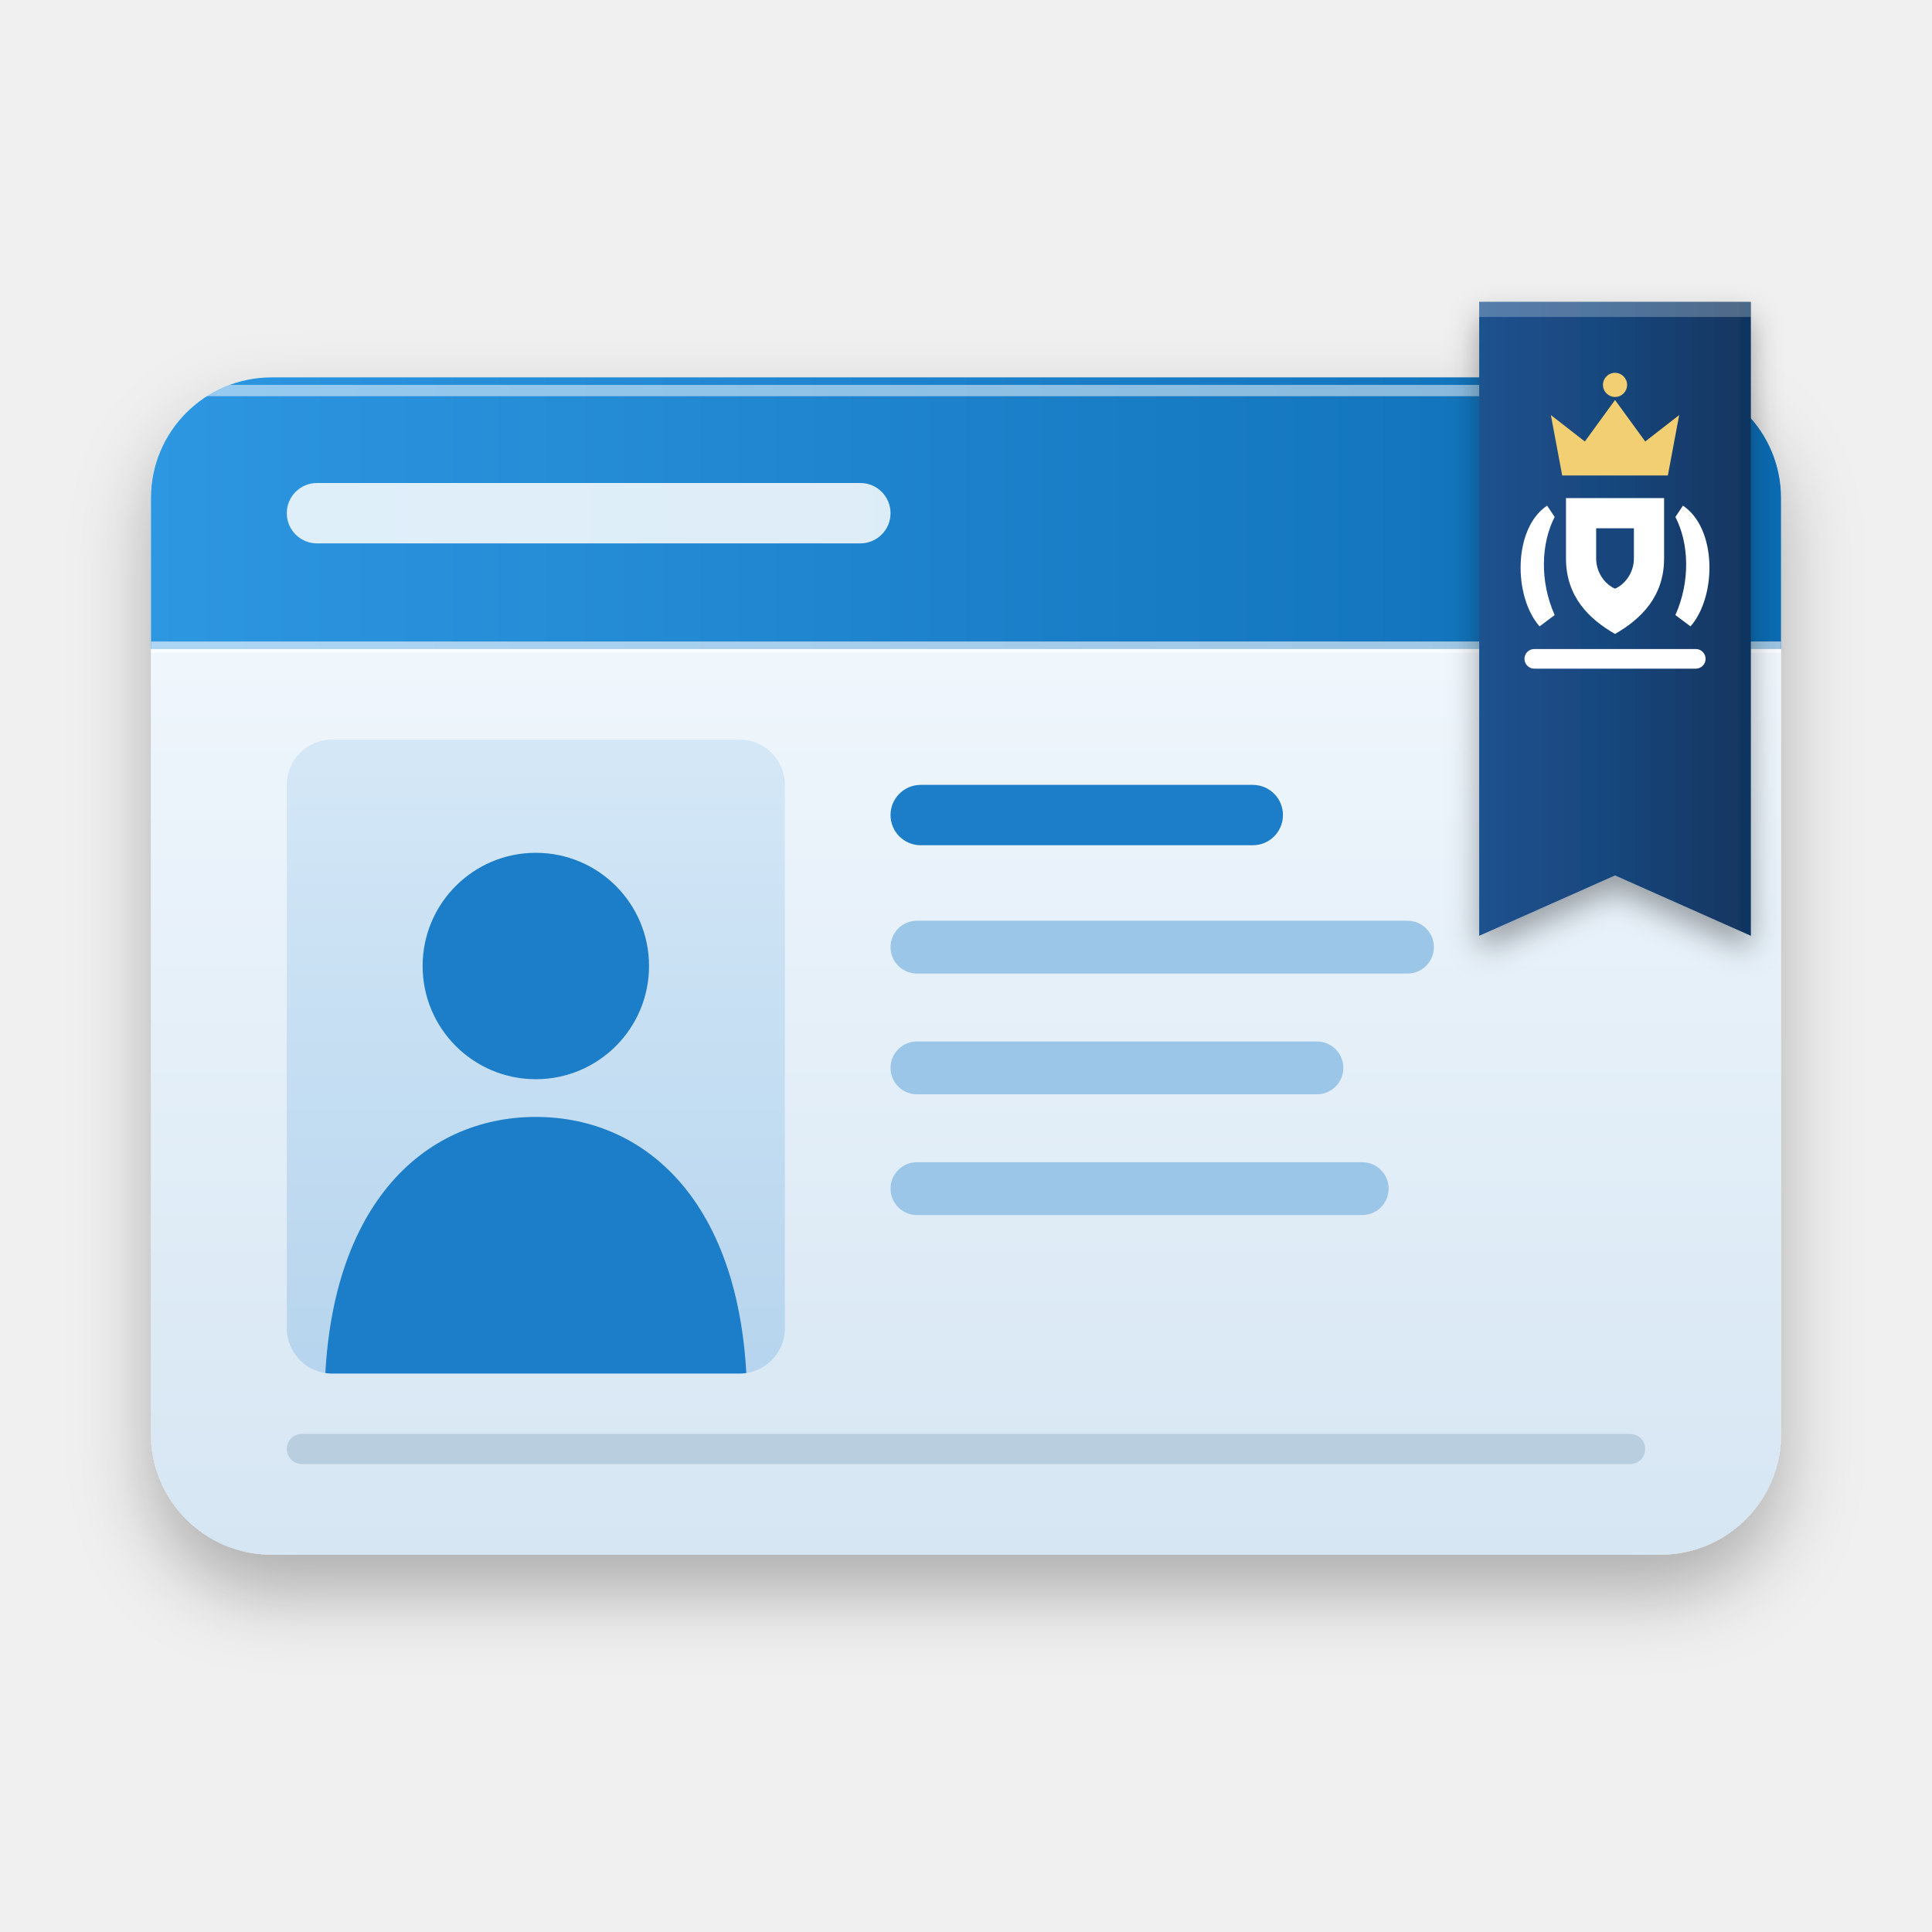
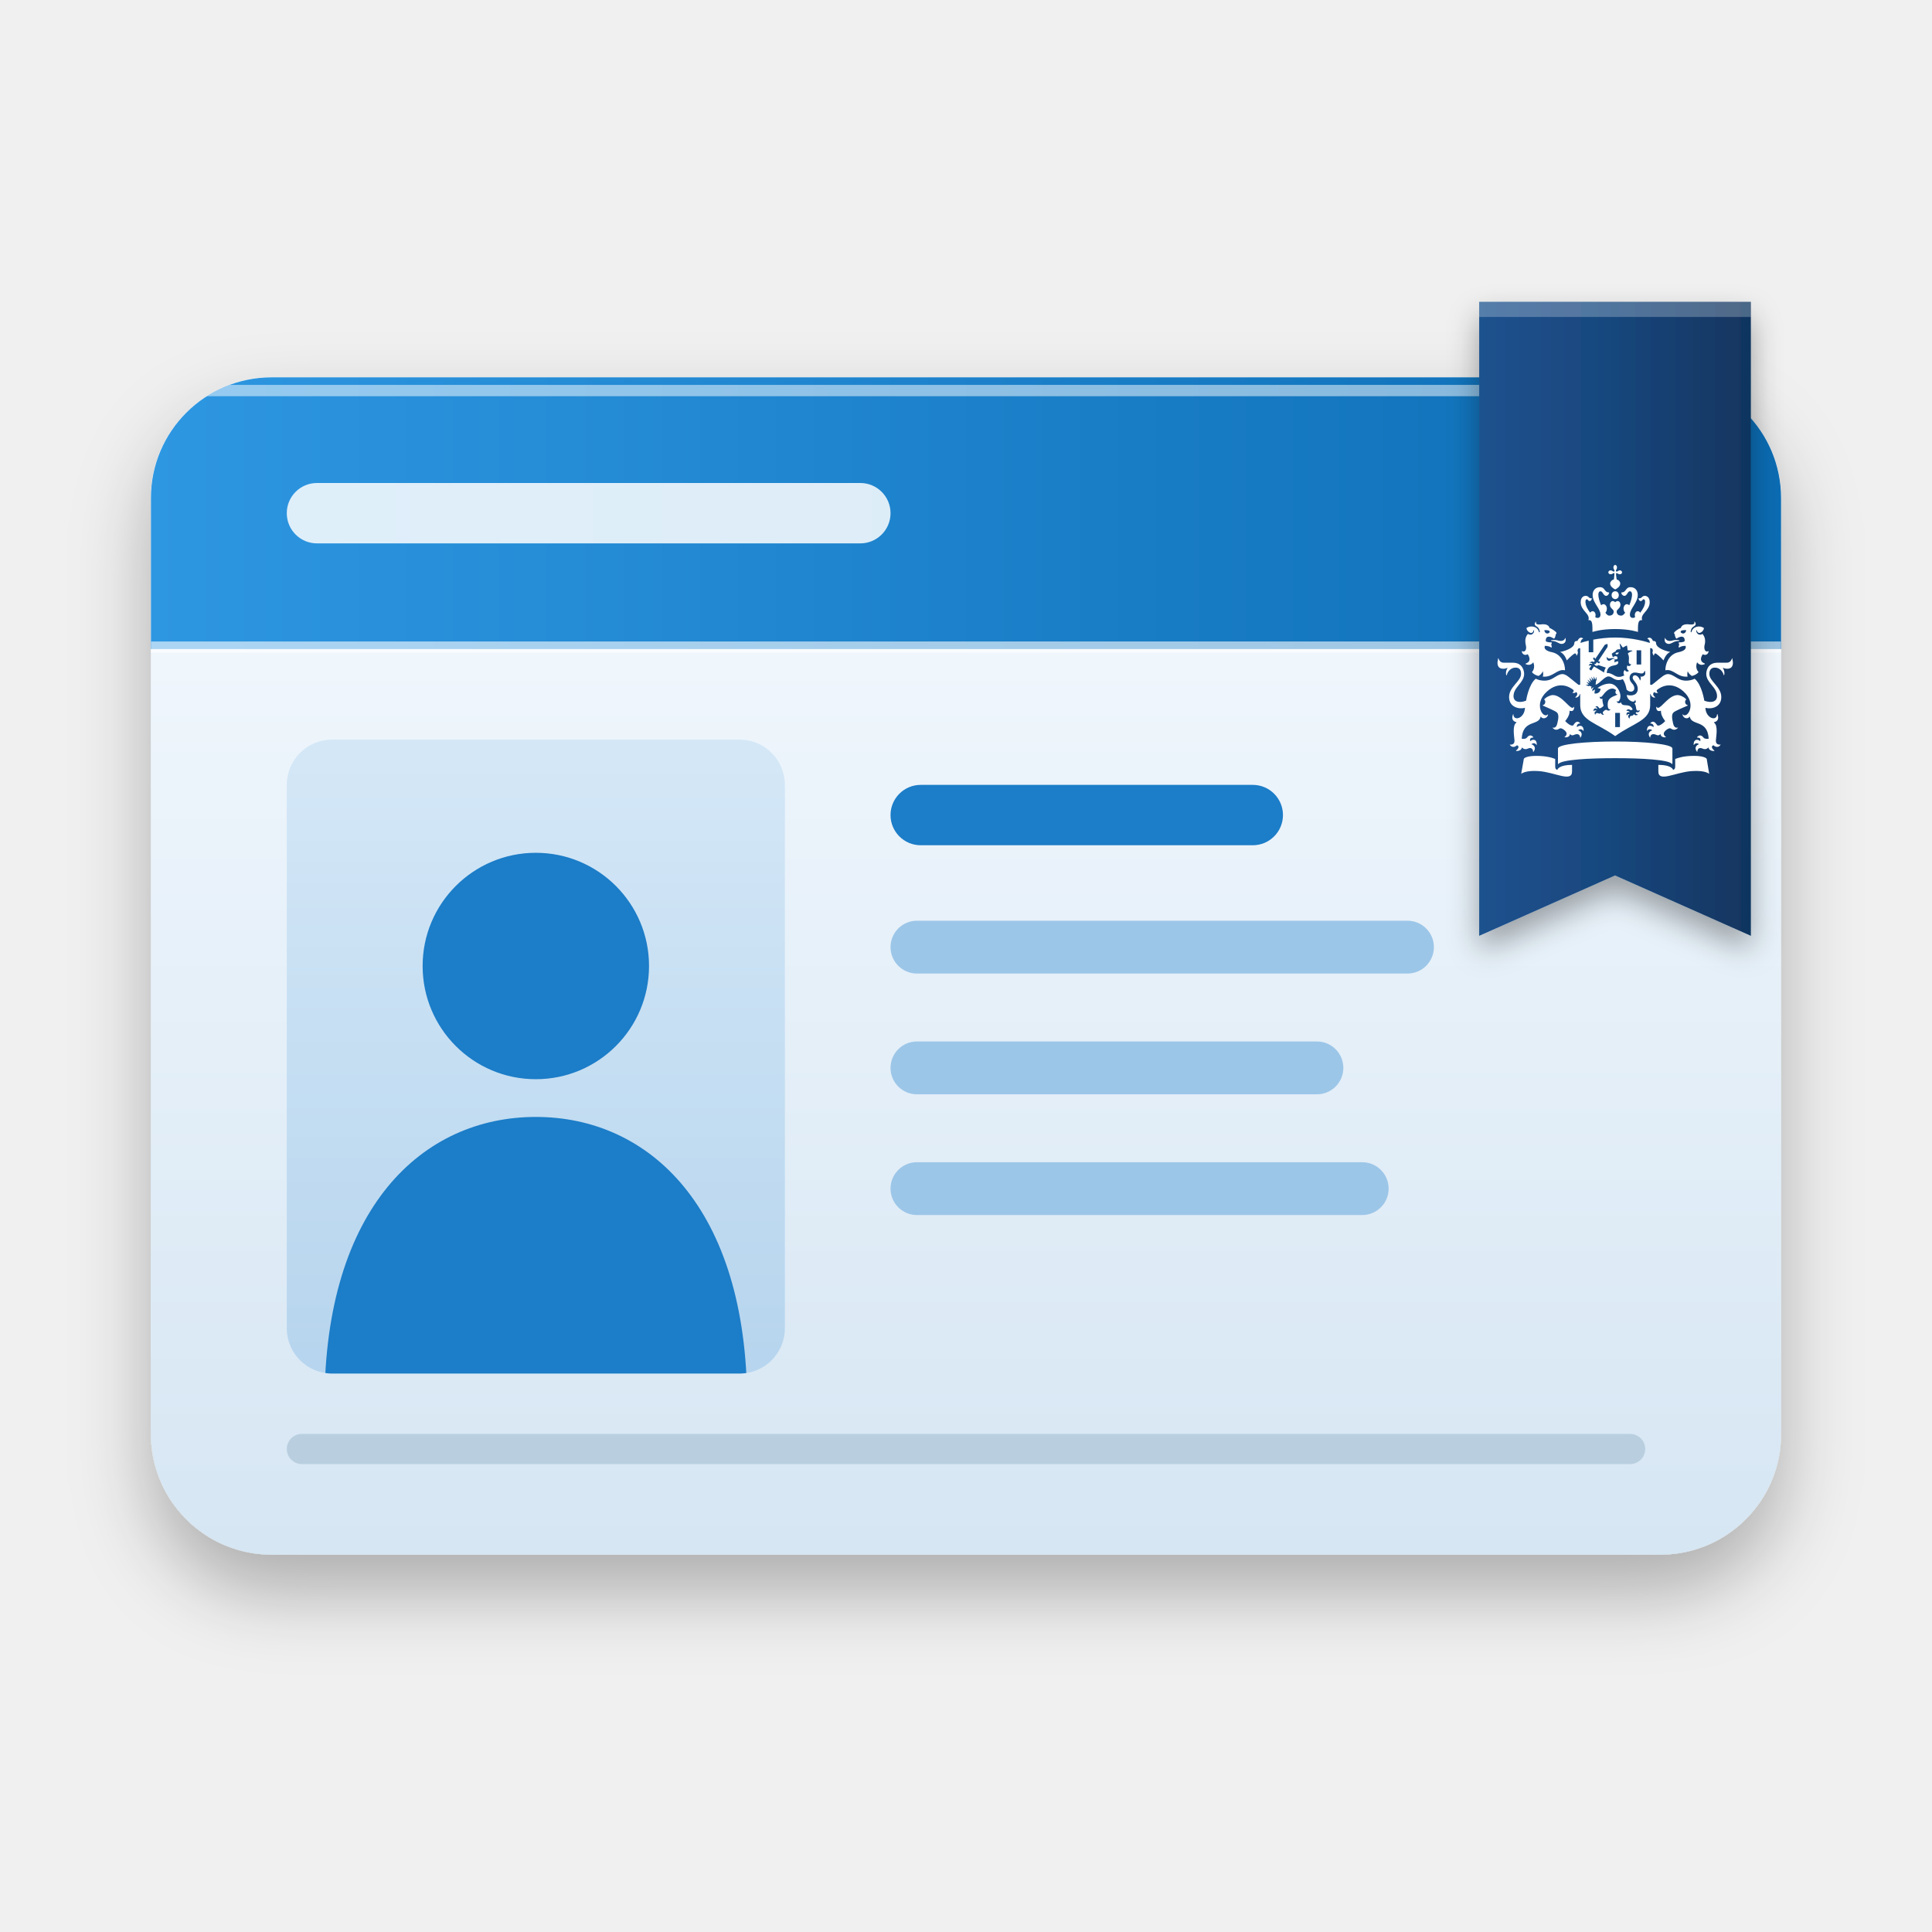
<svg xmlns="http://www.w3.org/2000/svg" width="256" height="256" viewBox="0 0 256 256">
  <defs>
    <linearGradient id="card" x1="0" y1="50" x2="0" y2="206" gradientUnits="userSpaceOnUse">
      <stop offset="0" stop-color="#F7FBFF" />
      <stop offset="1" stop-color="#D6E6F3" />
    </linearGradient>
    <linearGradient id="band" x1="0" y1="0" x2="1" y2="0">
      <stop offset="0" stop-color="#2E97E2" />
      <stop offset="1" stop-color="#0B6CB3" />
    </linearGradient>
    <linearGradient id="lint" x1="0" y1="0" x2="1" y2="0">
      <stop offset="0" stop-color="#1E528E" />
      <stop offset="0.5" stop-color="#18467C" />
      <stop offset="1" stop-color="#11355F" />
    </linearGradient>
    <linearGradient id="photo" x1="0" y1="96" x2="0" y2="180" gradientUnits="userSpaceOnUse">
      <stop offset="0" stop-color="#D5E8F7" />
      <stop offset="1" stop-color="#B7D5EE" />
    </linearGradient>
    <clipPath id="cardClip">
      <rect x="20" y="50" width="216" height="156" rx="16" />
    </clipPath>
    <clipPath id="photoClip">
      <rect x="38" y="98" width="66" height="84" rx="6" />
    </clipPath>
    <filter id="sh" x="-20%" y="-20%" width="140%" height="150%">
      <feDropShadow dx="0" dy="5" stdDeviation="5" flood-color="#000" flood-opacity="0.28" />
    </filter>
    <filter id="sh2" x="-30%" y="-10%" width="160%" height="130%">
      <feDropShadow dx="0" dy="2" stdDeviation="2" flood-color="#000" flood-opacity="0.35" />
    </filter>
    <g id="wapen">
-       <circle cx="0" cy="51" r="1.6" fill="#F3CF73" />
-       <path d="M-7 63 L-8.5 55 L-4 58.5 L0 53 L4 58.5 L8.5 55 L7 63Z" fill="#F3CF73" />
-       <path d="M-6.5 66 H6.5 V74 C6.5 79 3.5 82 0 84 C-3.5 82 -6.5 79 -6.5 74Z" fill="#fff" />
-       <path d="M-2.5 70 H2.5 V74 C2.5 76 1.2 77.5 0 78 C-1.2 77.5 -2.5 76 -2.5 74Z" fill="#18467C" />
-       <path d="M-9 67 C-13.5 70 -13.5 79 -10 83 L-8 81.5 C-10 77 -9.8 72 -8 68.5Z" fill="#fff" />
-       <path d="M9 67 C13.5 70 13.5 79 10 83 L8 81.5 C10 77 9.8 72 8 68.5Z" fill="#fff" />
-       <rect x="-12" y="86" width="24" height="2.6" rx="1.3" fill="#fff" />
+       <path transform="scale(2.1661) translate(-54 -54)" fill="#fff" fill-rule="evenodd" d="M54.84,41.84C54.84,41.92 54.88,42.03 54.98,42C54.98,42 54.99,42 54.99,42C54.97,42.09 54.83,42.17 54.76,42.07C54.7,42.2 54.72,42.33 54.84,42.4C54.85,42.4 54.85,42.41 54.84,42.42C54.82,42.43 54.8,42.45 54.78,42.45C54.75,42.46 54.73,42.45 54.71,42.45C54.68,42.44 54.66,42.43 54.64,42.41C54.62,42.4 54.61,42.38 54.6,42.35C54.49,42.44 54.51,42.62 54.57,42.68C54.57,42.68 54.29,42.86 54.03,42.73C53.86,42.64 53.72,42.53 53.49,42.54C53.52,42.21 53.68,42.12 53.97,42.07C54.19,42.03 54.22,41.92 54.19,41.83C54.11,41.81 53.97,41.89 53.97,41.89C53.94,41.84 53.98,41.79 53.98,41.79C53.97,41.77 53.96,41.71 53.96,41.71C54.12,41.71 54.15,41.67 54.15,41.67C54.18,41.49 54.01,41.47 53.88,41.57C53.82,41.51 53.83,41.44 53.83,41.44C53.81,41.43 53.8,41.4 53.8,41.38C53.8,41.34 53.99,41.23 54.04,41.21C54.05,41.15 54.12,41.07 54.32,41.09C54.34,41.03 54.3,40.82 54.28,40.76C54.27,40.75 54.28,40.74 54.3,40.75C54.37,40.8 54.44,40.98 54.49,40.98C54.49,40.98 54.71,40.85 54.73,40.86C54.74,40.86 54.77,41.14 54.77,41.14C54.8,41.18 54.97,41.14 55.05,41.17C55.07,41.18 55.07,41.2 55.05,41.2C54.99,41.21 54.81,41.3 54.78,41.35C54.89,41.52 54.84,41.77 54.84,41.84L54.84,41.84ZM52.82,41.98C52.8,42 52.75,41.98 52.73,41.97C52.72,41.97 52.72,41.97 52.72,41.97C52.74,42 52.79,42.1 52.87,42.1C52.91,42.1 52.96,42.08 52.97,42.05C52.97,42.05 53.29,42.16 53.44,42.21C53.38,42.29 53.34,42.4 53.33,42.51C53.21,42.43 52.71,42.14 52.71,42.14L52.56,42.37C52.53,42.41 52.41,42.31 52.43,42.27L52.55,42.1C52.51,42.05 52.42,42.08 52.39,42.09C52.39,42.09 52.39,42.09 52.39,42.08C52.4,42.04 52.46,41.94 52.61,41.99C52.61,41.89 52.48,41.92 52.44,41.93C52.44,41.93 52.44,41.93 52.44,41.93C52.48,41.88 52.58,41.79 52.71,41.87L52.76,41.79L52.65,41.67L52.72,41.57L52.79,41.68L53.37,40.82C53.38,40.8 53.5,40.77 53.54,40.76C53.55,40.8 53.55,40.93 53.54,40.95L52.97,41.81L53.09,41.86L53.02,41.96L52.88,41.88L52.82,41.98V41.98ZM57.11,46.47C57.12,46.47 57.12,46.46 57.12,46.46C57.04,46.41 56.98,46.33 56.98,46.25C56.98,46.11 57.24,45.92 57.36,45.92C57.43,45.92 57.48,46.01 57.62,46.01C57.69,46.01 57.78,45.98 57.85,45.89C57.85,45.88 57.85,45.88 57.84,45.88C57.78,45.89 57.62,45.93 57.55,45.62C57.48,45.3 57.45,45.07 57.58,44.95C57.69,44.85 58.18,44.65 58.45,44.53C58.46,44.53 58.46,44.52 58.45,44.51C58.37,44.49 58.3,44.44 58.29,44.34C58.28,44.28 58.3,44.2 58.36,44.16C58.23,44 57.97,43.89 57.83,43.89C57.3,43.89 56.85,44.67 56.63,44.67C56.61,44.67 56.57,44.66 56.54,44.61C56.53,44.6 56.52,44.6 56.52,44.62C56.52,44.85 56.64,44.87 56.7,44.87C56.73,44.87 56.77,44.86 56.8,44.85C56.81,44.84 56.81,44.84 56.81,44.85C56.81,44.86 56.81,44.89 56.81,44.9C56.81,45.18 57.07,45.48 57.07,45.48C56.95,45.62 56.65,45.85 56.57,45.72C56.53,45.68 56.37,45.37 56.16,45.61C56.15,45.62 56.16,45.63 56.17,45.63C56.29,45.63 56.39,45.72 56.35,45.85C56.18,45.71 55.95,45.73 55.95,46.07C55.95,46.08 55.96,46.09 55.96,46.08C56.08,45.9 56.26,46.02 56.28,46.05C56.16,46.07 55.95,46.22 56.14,46.49C56.14,46.5 56.15,46.5 56.15,46.49C56.17,46.31 56.27,46.28 56.35,46.28C56.52,46.28 56.64,46.45 56.77,46.27C56.82,46.5 57.05,46.48 57.11,46.47H57.11ZM51.25,46.27C51.38,46.45 51.5,46.28 51.67,46.28C51.75,46.28 51.85,46.31 51.87,46.49C51.87,46.5 51.88,46.5 51.89,46.49C52.07,46.22 51.86,46.07 51.74,46.05C51.77,46.02 51.94,45.9 52.06,46.08C52.06,46.09 52.08,46.08 52.08,46.07C52.08,45.73 51.84,45.71 51.67,45.85C51.64,45.72 51.73,45.63 51.85,45.63C51.86,45.63 51.87,45.62 51.86,45.61C51.65,45.37 51.49,45.68 51.46,45.72C51.37,45.85 51.07,45.62 50.95,45.48C50.95,45.48 51.22,45.18 51.22,44.9C51.22,44.89 51.21,44.86 51.21,44.85C51.21,44.84 51.22,44.84 51.22,44.85C51.25,44.86 51.29,44.87 51.32,44.87C51.38,44.87 51.5,44.85 51.5,44.62C51.5,44.6 51.49,44.6 51.48,44.61C51.45,44.66 51.42,44.67 51.39,44.67C51.18,44.67 50.73,43.89 50.19,43.89C50.06,43.89 49.79,44 49.66,44.16C49.73,44.2 49.74,44.28 49.73,44.34C49.72,44.44 49.65,44.49 49.58,44.51C49.56,44.52 49.56,44.53 49.58,44.53C49.84,44.65 50.33,44.85 50.44,44.95C50.57,45.07 50.55,45.3 50.47,45.62C50.4,45.93 50.24,45.89 50.18,45.88C50.17,45.88 50.17,45.88 50.18,45.89C50.25,45.98 50.33,46.01 50.4,46.01C50.54,46.01 50.59,45.92 50.66,45.92C50.79,45.92 51.04,46.11 51.04,46.25C51.04,46.33 50.98,46.41 50.91,46.46C50.9,46.46 50.9,46.47 50.91,46.47C50.97,46.48 51.21,46.5 51.25,46.27ZM53.75,41.64C53.85,41.62 53.95,41.63 53.96,41.63C53.97,41.64 53.97,41.66 53.96,41.66C53.76,41.69 53.75,41.79 53.63,41.79C53.55,41.79 53.46,41.7 53.5,41.57C53.5,41.55 53.51,41.55 53.52,41.57C53.53,41.62 53.6,41.68 53.75,41.64L53.75,41.64ZM54.24,41.29C54.11,41.28 54.02,41.31 54.03,41.36C54.09,41.43 54.17,41.42 54.24,41.29ZM53.13,44.98C53.06,45.08 53,44.99 52.9,44.99C52.81,44.99 52.8,45.07 52.79,45.1C52.79,45.11 52.79,45.11 52.79,45.1C52.69,44.95 52.8,44.87 52.87,44.86C52.86,44.85 52.76,44.78 52.69,44.88C52.69,44.88 52.68,44.88 52.68,44.87C52.68,44.68 52.82,44.67 52.91,44.75C52.92,44.68 52.88,44.63 52.81,44.63C52.8,44.63 52.8,44.62 52.8,44.62C52.83,44.58 52.86,44.57 52.89,44.57C52.99,44.57 53,44.7 53.06,44.7C53.16,44.7 53.29,44.56 53.3,44.55C53.3,44.54 53.21,44.27 53.23,44.12C53.23,44.11 53.22,44.11 53.22,44.11C53.17,44.14 53.06,44.14 53.06,43.98C53.06,43.97 53.06,43.97 53.07,43.98C53.12,44.06 53.2,43.97 53.24,43.92C53.29,43.87 53.52,43.49 53.84,43.49C53.91,43.49 54,43.53 54.07,43.59C53.96,43.73 54.07,43.87 54.15,43.85C54.16,43.85 54.16,43.86 54.16,43.86C53.74,44.03 53.55,44.1 53.55,44.48C53.55,44.68 53.61,44.79 53.72,44.76C53.73,44.76 53.73,44.77 53.72,44.77C53.71,44.79 53.69,44.81 53.67,44.82C53.65,44.83 53.63,44.84 53.6,44.84C53.52,44.84 53.5,44.79 53.45,44.79C53.41,44.79 53.25,44.89 53.25,44.97C53.25,45 53.27,45.04 53.32,45.08C53.33,45.09 53.33,45.09 53.32,45.09C53.29,45.1 53.16,45.11 53.13,44.98ZM52.57,43.37L52.41,43.32L52.39,43.35L52.2,43.26L52.37,43.25C52.39,43.25 52.39,43.24 52.38,43.23C52.3,43.15 52.24,43.08 52.24,43.08L52.42,43.16C52.44,43.16 52.44,43.15 52.43,43.14L52.31,42.94L52.49,43.08C52.5,43.09 52.51,43.08 52.51,43.07L52.42,42.83L52.59,43.01C52.6,43.01 52.6,43.01 52.6,43L52.55,42.76L52.68,42.96C52.69,42.97 52.69,42.97 52.69,42.95L52.7,42.74L52.78,42.94C52.78,42.95 52.79,42.95 52.8,42.93L52.86,42.77L52.87,42.99L52.84,43L52.81,43.26C53.05,43.2 53.36,42.75 53.59,42.75C53.87,42.75 53.97,43.1 54.48,42.92C54.61,43.13 54.66,43.31 54.71,43.56C54.9,43.76 55.18,43.69 55.18,43.48C55.18,43.19 54.89,43.14 54.89,42.84C54.89,42.7 54.98,42.51 55.22,42.51C55.34,42.51 55.52,42.57 55.63,42.57C55.75,42.57 55.78,42.47 55.8,42.43C55.81,42.4 55.84,42.41 55.84,42.43C55.83,42.46 55.85,42.5 55.85,42.56C55.85,42.75 55.6,42.78 55.57,42.76C55.55,42.75 55.54,42.76 55.55,42.77C55.59,42.8 55.58,42.92 55.54,42.99C55.53,43 55.52,42.99 55.52,42.99C55.5,42.85 55.35,42.68 55.22,42.68C55.17,42.68 55.08,42.71 55.08,42.83C55.08,43 55.39,43.16 55.39,43.51C55.39,43.88 55.05,43.97 54.72,43.88C54.73,44.23 55.21,44.43 55.22,44.18C55.22,44.17 55.23,44.18 55.23,44.18C55.3,44.29 55.27,44.37 55.18,44.41C55.27,44.46 55.28,44.64 55.3,44.75C55.34,44.91 55.5,44.82 55.51,44.82C55.52,44.81 55.52,44.82 55.52,44.83C55.46,45 55.3,44.93 55.3,44.93C55.21,45 55.31,45.05 55.39,45.08C55.4,45.08 55.4,45.09 55.39,45.1C55.34,45.12 55.21,45.16 55.16,45.05C55.11,45.16 55.02,45.16 54.99,45.16C54.93,45.16 54.88,45.23 54.9,45.32C54.9,45.33 54.9,45.33 54.89,45.33C54.74,45.22 54.83,45.09 54.89,45.06C54.88,45.06 54.77,45.01 54.73,45.14C54.73,45.15 54.72,45.15 54.72,45.14C54.65,44.96 54.8,44.9 54.9,44.95C54.89,44.92 54.84,44.83 54.7,44.86C54.7,44.86 54.69,44.86 54.7,44.85C54.72,44.79 54.79,44.71 54.91,44.79C54.97,44.84 55.07,44.78 55.08,44.77C54.87,44.31 54.45,44.69 54.36,44.33C54.36,44.32 54.35,44.32 54.34,44.34C54.32,44.41 54.14,44.42 54.1,44.27C54.1,44.25 54.11,44.25 54.11,44.26C54.14,44.29 54.2,44.32 54.27,44.2C54.32,44.12 54.33,44.02 54.33,43.95C54.33,43.66 54.07,43.19 53.66,43.19C53.41,43.19 53.13,43.3 52.93,43.46L53.12,43.51C53.11,43.55 53.1,43.6 53.08,43.64C53.06,43.68 53.03,43.72 52.99,43.74C52.96,43.77 52.91,43.79 52.87,43.79C52.83,43.8 52.79,43.8 52.74,43.79L52.77,43.55C52.74,43.56 52.67,43.59 52.63,43.65C52.63,43.65 52.62,43.65 52.62,43.65C52.58,43.51 52.69,43.44 52.72,43.42C52.72,43.42 52.72,43.42 52.72,43.42C52.68,43.42 52.65,43.43 52.63,43.44C52.6,43.46 52.57,43.49 52.56,43.51C52.55,43.52 52.55,43.52 52.55,43.51C52.54,43.49 52.53,43.42 52.57,43.37H52.57ZM54.01,47.75C55.63,47.75 57.27,47.84 57.48,48.1C57.5,48.12 57.51,48.1 57.51,48.09V47.16C57.51,46.89 55.82,46.73 54.01,46.73C52.21,46.73 50.51,46.89 50.51,47.16V48.09C50.51,48.1 50.52,48.12 50.54,48.1C50.75,47.84 52.39,47.75 54.01,47.75H54.01ZM56.65,48.16V48.56C56.65,49.25 57.69,48.61 58.69,48.54C59.53,48.48 59.76,48.71 59.76,48.71L59.61,47.8C59.6,47.75 59.42,47.61 58.84,47.61C58.15,47.61 57.81,47.75 57.68,47.8V48.28C57.68,48.39 57.63,48.44 57.55,48.47C57.55,48.43 57.44,48.16 56.65,48.16V48.16ZM50.47,48.47C50.39,48.44 50.34,48.39 50.34,48.28V47.8C50.22,47.75 49.87,47.61 49.18,47.61C48.6,47.61 48.42,47.75 48.42,47.8L48.26,48.71C48.26,48.71 48.5,48.48 49.33,48.54C50.33,48.61 51.37,49.25 51.37,48.56V48.16C50.59,48.16 50.47,48.43 50.47,48.47H50.47ZM52.39,40.56C52.14,40.62 51.97,40.67 51.89,40.7C51.9,40.58 51.94,40.48 52.03,40.45C52.05,40.45 52.05,40.43 52.04,40.42C51.82,40.27 51.71,40.57 51.7,40.58C51.63,40.57 51.51,40.6 51.51,40.71C51.51,41.04 50.81,41.23 50.64,41.25C50.93,41.37 51.05,41.77 51.05,41.77C51.26,41.54 51.5,41.34 51.56,41.34C51.61,41.34 51.63,41.42 51.64,41.46C51.64,41.48 51.65,41.48 51.66,41.47C51.77,41.29 51.72,41.25 51.71,41.2C51.7,41.16 51.71,41 51.87,41.02V43.25L51.79,43.27C51.75,43.27 51.45,43 51.11,42.74C50.76,42.48 50.58,42.64 50.19,42.87C49.67,43.17 49.15,42.89 49.15,42.89C48.71,43.24 48.56,44.23 48.56,44.23C48.44,44.28 48.31,44.31 48.19,44.31C47.85,44.31 47.79,44.09 47.79,43.96C47.79,43.39 48.44,43.15 48.44,42.59C48.44,42.46 48.38,41.91 47.75,41.91L47.19,41.91C46.96,41.91 46.9,41.72 46.87,41.65C46.85,41.63 46.83,41.64 46.84,41.66C46.86,41.71 46.81,41.78 46.81,41.92C46.81,42.15 46.93,42.28 47.16,42.28C47.27,42.28 47.36,42.25 47.4,42.23C47.42,42.22 47.43,42.24 47.42,42.25C47.32,42.38 47.31,42.61 47.35,42.67C47.36,42.69 47.37,42.68 47.38,42.67C47.43,42.43 47.64,42.21 47.92,42.21C48.26,42.21 48.25,42.52 48.25,42.6C48.25,43.05 47.52,43.38 47.52,44.01C47.52,44.64 48.14,44.77 48.49,44.67C48.47,45.31 47.8,45.52 47.78,45.07C47.78,45.05 47.77,45.04 47.76,45.07C47.67,45.3 47.71,45.49 47.97,45.55C47.98,45.56 47.97,45.57 47.96,45.58C47.7,45.76 47.84,46.46 47.85,46.66C47.87,46.96 47.6,46.92 47.58,46.92C47.57,46.91 47.56,46.92 47.57,46.94C47.77,47.2 48,46.96 48,46.96C48.18,47.02 48.07,47.19 47.95,47.28C47.93,47.29 47.94,47.3 47.96,47.31C47.98,47.31 48.26,47.33 48.31,47.09C48.43,47.25 48.62,47.19 48.65,47.17C48.71,47.14 48.97,47.04 48.99,47.36C49,47.38 49.01,47.37 49.02,47.35C49.21,47.09 49,46.92 48.88,46.9C48.91,46.88 48.93,46.86 48.96,46.85C48.99,46.84 49.02,46.83 49.05,46.84C49.08,46.84 49.11,46.85 49.13,46.87C49.16,46.89 49.18,46.91 49.19,46.94C49.2,46.95 49.21,46.96 49.21,46.93C49.23,46.59 48.98,46.56 48.81,46.71C48.8,46.67 48.75,46.48 49,46.49C49,46.49 49.01,46.48 49,46.46C48.81,46.24 48.65,46.44 48.61,46.49C48.53,46.6 48.31,46.56 48.29,46.56C48.36,45.37 49.32,45.79 49.45,45.22C49.46,45.19 49.47,45.2 49.47,45.21C49.51,45.35 49.84,45.37 49.9,45.09C49.9,45.07 49.9,45.06 49.89,45.07C49.61,45.38 48.98,44.43 49.84,43.67C50.57,43.01 51.22,43.38 51.47,43.59C51.48,43.69 51.43,43.72 51.4,43.73C51.39,43.73 51.38,43.75 51.4,43.75C51.47,43.78 51.57,43.77 51.62,43.7C51.77,43.82 51.64,43.97 51.58,44.01C51.56,44.02 51.57,44.04 51.58,44.04C51.72,44.07 51.84,43.91 51.85,43.81L51.87,43.83V44.5C51.87,45.46 52.89,45.59 54.01,46.4C55.13,45.59 56.15,45.46 56.15,44.5V43.83L56.17,43.81C56.18,43.91 56.3,44.07 56.44,44.04C56.46,44.04 56.46,44.02 56.45,44.01C56.38,43.97 56.25,43.82 56.41,43.7C56.45,43.77 56.55,43.78 56.62,43.75C56.64,43.75 56.63,43.73 56.62,43.73C56.59,43.72 56.54,43.69 56.55,43.59C56.8,43.38 57.45,43.01 58.19,43.67C59.04,44.43 58.41,45.38 58.14,45.07C58.12,45.06 58.12,45.07 58.13,45.09C58.19,45.37 58.51,45.35 58.55,45.21C58.55,45.2 58.56,45.19 58.57,45.22C58.7,45.79 59.66,45.37 59.73,46.56C59.71,46.56 59.5,46.6 59.41,46.49C59.37,46.44 59.21,46.24 59.02,46.46C59.01,46.48 59.02,46.49 59.03,46.49C59.28,46.48 59.22,46.67 59.21,46.71C59.05,46.56 58.79,46.59 58.81,46.93C58.81,46.96 58.82,46.95 58.83,46.94C58.84,46.91 58.86,46.89 58.89,46.87C58.92,46.85 58.94,46.84 58.97,46.84C59,46.84 59.03,46.84 59.06,46.85C59.09,46.86 59.12,46.88 59.14,46.9C59.02,46.92 58.81,47.09 59.01,47.35C59.01,47.37 59.03,47.38 59.03,47.36C59.05,47.04 59.31,47.14 59.37,47.17C59.41,47.19 59.59,47.25 59.71,47.09C59.76,47.33 60.04,47.31 60.07,47.31C60.09,47.3 60.09,47.29 60.07,47.28C59.95,47.19 59.84,47.02 60.02,46.96C60.02,46.96 60.26,47.2 60.45,46.94C60.47,46.92 60.45,46.91 60.44,46.92C60.42,46.92 60.15,46.96 60.17,46.66C60.18,46.46 60.32,45.76 60.06,45.58C60.05,45.57 60.04,45.56 60.06,45.55C60.32,45.49 60.35,45.3 60.27,45.07C60.25,45.04 60.24,45.05 60.24,45.07C60.22,45.52 59.55,45.31 59.53,44.67C59.89,44.77 60.5,44.64 60.5,44.01C60.5,43.38 59.77,43.05 59.77,42.6C59.77,42.52 59.77,42.21 60.11,42.21C60.39,42.21 60.59,42.43 60.65,42.67C60.65,42.68 60.66,42.69 60.67,42.67C60.71,42.61 60.7,42.38 60.6,42.25C60.59,42.24 60.61,42.22 60.63,42.23C60.66,42.25 60.76,42.28 60.86,42.28C61.09,42.28 61.21,42.15 61.21,41.92C61.21,41.78 61.17,41.71 61.18,41.66C61.19,41.64 61.17,41.63 61.16,41.65C61.12,41.72 61.07,41.91 60.83,41.91H60.27C59.64,41.91 59.58,42.46 59.58,42.59C59.58,43.15 60.24,43.39 60.24,43.96C60.24,44.09 60.17,44.31 59.84,44.31C59.7,44.31 59.55,44.27 59.46,44.23C59.46,44.23 59.31,43.24 58.87,42.89C58.87,42.89 58.35,43.17 57.84,42.87C57.44,42.64 57.26,42.48 56.91,42.74C56.57,43 56.27,43.27 56.23,43.27L56.15,43.25V41.02C56.31,41 56.32,41.16 56.31,41.2C56.3,41.25 56.25,41.29 56.36,41.47C56.37,41.48 56.38,41.48 56.38,41.46C56.39,41.42 56.41,41.34 56.46,41.34C56.52,41.34 56.76,41.54 56.97,41.77C56.97,41.77 57.09,41.37 57.38,41.25C57.22,41.23 56.51,41.04 56.51,40.71C56.51,40.6 56.4,40.57 56.32,40.58C56.32,40.57 56.2,40.27 55.99,40.42C55.98,40.43 55.98,40.43 55.98,40.43C55.98,40.43 55.98,40.44 55.98,40.44C55.98,40.44 55.98,40.45 55.98,40.45C55.98,40.45 55.99,40.45 55.99,40.45C56.08,40.48 56.13,40.58 56.13,40.7C55.92,40.63 55.05,40.37 54.01,40.37C53.51,40.37 53.04,40.43 52.67,40.5V41.27H52.39V40.56ZM54.01,39.85C54.9,39.85 55.4,40.03 55.4,40.03C55.4,39.54 55.4,39.27 55.66,39.31C55.52,38.91 56.12,38.75 56.12,38.21C56.12,37.86 55.89,37.82 55.83,37.82C55.63,37.82 55.66,37.97 55.49,37.97C55.46,37.97 55.44,37.96 55.44,37.98C55.44,38.04 55.49,38.14 55.57,38.14C55.67,38.14 55.68,38.03 55.75,38.03C55.79,38.03 55.84,38.06 55.84,38.18C55.84,38.4 55.7,38.65 55.54,38.85C55.52,38.82 55.5,38.8 55.47,38.78C55.45,38.77 55.42,38.76 55.39,38.76C55.29,38.76 55.21,38.86 55.21,39C55.21,39.05 55.22,39.08 55.23,39.12C55.18,39.16 55.13,39.17 55.1,39.17C55.02,39.17 54.91,39.14 54.91,38.97C54.91,38.59 55.39,38.25 55.39,37.76C55.39,37.52 55.25,37.29 54.95,37.29C54.63,37.29 54.69,37.61 54.41,37.61C54.39,37.61 54.38,37.62 54.38,37.63C54.38,37.65 54.43,37.82 54.58,37.82C54.73,37.82 54.77,37.54 54.91,37.54C54.96,37.54 55.04,37.57 55.04,37.76C55.04,37.92 54.97,38.16 54.87,38.4C54.85,38.38 54.83,38.36 54.8,38.35C54.78,38.34 54.75,38.33 54.73,38.33C54.61,38.33 54.52,38.46 54.52,38.6C54.52,38.7 54.56,38.79 54.62,38.85C54.55,38.95 54.47,39.03 54.38,39.03C54.18,39.03 54.1,38.91 54.1,38.78C54.1,38.64 54.33,38.59 54.33,38.37C54.33,38.22 54.25,38.14 54.16,38.14C54.07,38.14 54.02,38.21 54.01,38.21C54,38.21 53.95,38.14 53.86,38.14C53.78,38.14 53.69,38.22 53.69,38.37C53.69,38.59 53.92,38.64 53.92,38.78C53.92,38.91 53.84,39.03 53.65,39.03C53.55,39.03 53.48,38.95 53.41,38.85C53.44,38.82 53.46,38.78 53.48,38.74C53.49,38.7 53.5,38.65 53.5,38.6C53.5,38.46 53.41,38.33 53.29,38.33C53.27,38.33 53.24,38.34 53.22,38.35C53.19,38.36 53.17,38.38 53.15,38.4C53.05,38.16 52.98,37.92 52.98,37.76C52.98,37.57 53.06,37.54 53.11,37.54C53.25,37.54 53.29,37.82 53.45,37.82C53.59,37.82 53.64,37.65 53.64,37.63C53.64,37.62 53.63,37.61 53.62,37.61C53.34,37.61 53.4,37.29 53.08,37.29C52.78,37.29 52.63,37.52 52.63,37.76C52.63,38.25 53.11,38.59 53.11,38.97C53.11,39.14 53,39.17 52.93,39.17C52.89,39.17 52.84,39.16 52.79,39.12C52.8,39.08 52.81,39.04 52.81,39C52.81,38.86 52.73,38.76 52.63,38.76C52.57,38.76 52.52,38.79 52.48,38.85C52.32,38.65 52.19,38.4 52.19,38.18C52.19,38.06 52.24,38.03 52.27,38.03C52.35,38.03 52.35,38.14 52.45,38.14C52.53,38.14 52.58,38.04 52.58,37.98C52.58,37.96 52.56,37.97 52.54,37.97C52.37,37.97 52.4,37.82 52.2,37.82C52.13,37.82 51.9,37.86 51.9,38.21C51.9,38.75 52.51,38.91 52.37,39.31C52.62,39.27 52.62,39.54 52.62,40.03C52.62,40.03 53.12,39.85 54.01,39.85V39.85ZM54.01,37.54C53.95,37.54 53.9,37.56 53.85,37.61C53.81,37.65 53.79,37.71 53.79,37.78C53.79,37.84 53.81,37.9 53.85,37.95C53.9,37.99 53.95,38.02 54.01,38.02C54.07,38.02 54.13,37.99 54.17,37.95C54.21,37.9 54.23,37.84 54.23,37.78C54.23,37.71 54.21,37.65 54.17,37.61C54.13,37.56 54.07,37.54 54.01,37.54H54.01ZM53.9,36.08C53.9,36.13 53.92,36.18 53.94,36.21C53.98,36.27 53.97,36.3 53.96,36.32C53.94,36.34 53.91,36.35 53.86,36.31C53.82,36.28 53.77,36.26 53.73,36.26C53.64,36.26 53.59,36.33 53.59,36.38C53.59,36.44 53.64,36.5 53.73,36.5C53.78,36.5 53.83,36.48 53.86,36.46C53.91,36.42 53.94,36.42 53.96,36.44C53.97,36.46 53.95,36.66 53.93,36.82C53.78,36.85 53.7,36.98 53.7,37.06C53.7,37.25 53.9,37.37 54.01,37.43C54.13,37.37 54.32,37.25 54.32,37.06C54.32,36.98 54.25,36.85 54.1,36.82C54.07,36.66 54.05,36.46 54.07,36.44C54.08,36.42 54.11,36.42 54.17,36.46C54.2,36.48 54.25,36.5 54.29,36.5C54.38,36.5 54.43,36.44 54.43,36.38C54.43,36.33 54.38,36.26 54.29,36.26C54.24,36.26 54.19,36.29 54.17,36.31C54.11,36.35 54.08,36.34 54.07,36.32C54.05,36.3 54.04,36.27 54.08,36.21C54.11,36.17 54.12,36.12 54.12,36.08C54.12,35.98 54.06,35.93 54.01,35.93C53.96,35.93 53.9,35.98 53.9,36.08V36.08ZM58.36,39.92C58.31,40.15 58.12,40.18 58.01,40.04C58.02,39.93 58.12,39.91 58.36,39.92ZM59.72,41.22C59.72,41.19 59.72,41.2 59.71,41.2C59.53,41.3 59.43,41.09 59.47,40.87C59.5,40.75 59.59,40.42 59.35,40.15C59.11,40.3 58.94,40.06 58.98,39.94C59,39.91 59.01,39.9 59.01,39.94C59.01,40.02 59.09,40.09 59.15,40.09C59.25,40.09 59.42,39.97 59.44,39.79C59.19,39.61 58.77,39.68 58.68,40.02C58.67,40.06 58.62,40.06 58.63,40.01C58.63,39.98 58.64,39.79 58.82,39.69C58.99,39.6 58.93,39.46 58.88,39.41C58.87,39.4 58.83,39.4 58.84,39.42C58.91,39.54 58.77,39.59 58.58,39.57C58.18,39.51 58.05,39.67 58.03,39.78C57.94,39.8 57.61,40.01 57.61,40.09C57.61,40.11 57.63,40.16 57.66,40.18C57.66,40.18 57.65,40.34 57.76,40.44C58.18,40.16 58.3,40.42 58.25,40.6C58.25,40.6 58.18,40.67 57.89,40.67C57.89,40.67 57.91,40.78 57.93,40.81C57.93,40.81 57.86,40.9 57.91,40.99C57.91,40.99 58.06,40.87 58.31,40.88C58.31,40.88 58.47,41.15 57.87,41.27C57.27,41.4 57.08,42.01 57.08,42.35C57.08,42.37 57.08,42.38 57.1,42.37C57.59,42.28 57.81,42.82 58.44,42.76C58.39,42.6 58.45,42.43 58.45,42.43C58.5,42.58 58.62,42.67 58.7,42.72C58.93,42.67 59.07,42.55 59.11,42.48C59.11,42.48 58.87,42.27 59.02,41.88C59.02,41.88 59.17,42.14 59.48,42C59.51,41.98 59.5,41.97 59.49,41.96C59.07,41.81 59.34,41.43 59.37,41.39C59.56,41.51 59.72,41.35 59.72,41.22ZM57.35,40.58C57.22,40.58 57.11,40.52 57.08,40.42C57.08,40.39 57.06,40.38 57.05,40.42C56.99,40.65 57.14,40.76 57.29,40.76C57.45,40.76 57.54,40.63 57.77,40.59C57.88,40.57 57.94,40.59 57.94,40.56C57.94,40.52 57.79,40.52 57.77,40.52C57.53,40.52 57.5,40.58 57.35,40.58V40.58ZM50.01,40.04C49.9,40.18 49.71,40.15 49.67,39.92C49.9,39.91 50,39.93 50.01,40.04ZM48.66,41.39C48.68,41.43 48.96,41.81 48.54,41.96C48.52,41.97 48.51,41.99 48.54,42C48.85,42.14 49,41.88 49,41.88C49.15,42.27 48.92,42.48 48.92,42.48C48.95,42.55 49.1,42.67 49.32,42.72C49.41,42.67 49.53,42.58 49.58,42.43C49.58,42.43 49.64,42.6 49.58,42.76C50.21,42.82 50.44,42.28 50.92,42.37C50.94,42.38 50.94,42.37 50.94,42.35C50.94,42.01 50.75,41.4 50.15,41.27C49.55,41.15 49.71,40.88 49.71,40.88C49.96,40.87 50.11,40.99 50.11,40.99C50.16,40.9 50.09,40.81 50.09,40.81C50.12,40.78 50.13,40.67 50.13,40.67C49.84,40.67 49.77,40.6 49.77,40.6C49.73,40.42 49.84,40.16 50.27,40.44C50.37,40.34 50.37,40.18 50.37,40.18C50.4,40.17 50.42,40.11 50.42,40.09C50.42,40.01 50.08,39.81 49.99,39.78C49.97,39.67 49.84,39.51 49.44,39.57C49.25,39.59 49.12,39.54 49.18,39.42C49.19,39.4 49.16,39.4 49.14,39.42C49.1,39.46 49.03,39.6 49.2,39.69C49.38,39.79 49.39,39.98 49.4,40.01C49.4,40.06 49.35,40.06 49.34,40.02C49.26,39.68 48.83,39.61 48.58,39.79C48.6,39.97 48.78,40.09 48.87,40.09C48.93,40.09 49.01,40.02 49.01,39.94C49.01,39.9 49.03,39.91 49.04,39.94C49.08,40.06 48.92,40.3 48.67,40.15C48.43,40.42 48.53,40.75 48.55,40.87C48.6,41.09 48.5,41.3 48.32,41.2C48.31,41.2 48.3,41.19 48.3,41.22C48.3,41.35 48.46,41.51 48.66,41.39ZM50.25,40.52C50.23,40.52 50.08,40.52 50.08,40.56C50.08,40.59 50.15,40.57 50.25,40.59C50.48,40.63 50.57,40.76 50.73,40.76C50.88,40.76 51.03,40.65 50.97,40.42C50.96,40.38 50.94,40.39 50.94,40.42C50.92,40.52 50.8,40.58 50.68,40.58C50.52,40.58 50.49,40.52 50.25,40.52ZM55.32,42.02H55.6V41.15H55.32V42.02V42.02ZM54.01,45.85H54.3V44.98H54.01V45.85V45.85Z" />
    </g>
  </defs>
  <g filter="url(#sh)">
    <rect x="20" y="50" width="216" height="156" rx="16" fill="url(#card)" />
  </g>
  <g clip-path="url(#cardClip)">
    <rect x="20" y="50" width="216" height="36" fill="url(#band)" />
    <rect x="20" y="85" width="216" height="1.5" fill="#fff" opacity="0.6" />
    <rect x="38" y="64" width="80" height="8" rx="4" fill="#fff" opacity="0.85" />
    <rect x="38" y="98" width="66" height="84" rx="6" fill="url(#photo)" />
    <g clip-path="url(#photoClip)">
      <circle cx="71" cy="128" r="15" fill="#1C7DC8" />
      <path d="M43 186 C43 160 56 148 71 148 C86 148 99 160 99 186Z" fill="#1C7DC8" />
    </g>
    <rect x="118" y="104" width="52" height="8" rx="4" fill="#1C7DC8" />
    <rect x="118" y="122" width="72" height="7" rx="3.5" fill="#9CC6E8" />
    <rect x="118" y="138" width="60" height="7" rx="3.5" fill="#9CC6E8" />
    <rect x="118" y="154" width="66" height="7" rx="3.5" fill="#9CC6E8" />
    <rect x="38" y="190" width="180" height="4" rx="2" fill="#B9CFE0" />
    <rect x="20" y="51" width="216" height="1.5" fill="#fff" opacity="0.5" />
  </g>
  <g filter="url(#sh2)">
    <path d="M196 40 H232 V124 L214 116 L196 124Z" fill="url(#lint)" />
  </g>
-   <use href="#wapen" transform="translate(214 0)" />
+   <use href="#wapen" transform="translate(214 114)" />
  <rect x="196" y="40" width="36" height="2" fill="#fff" opacity="0.25" />
</svg>
